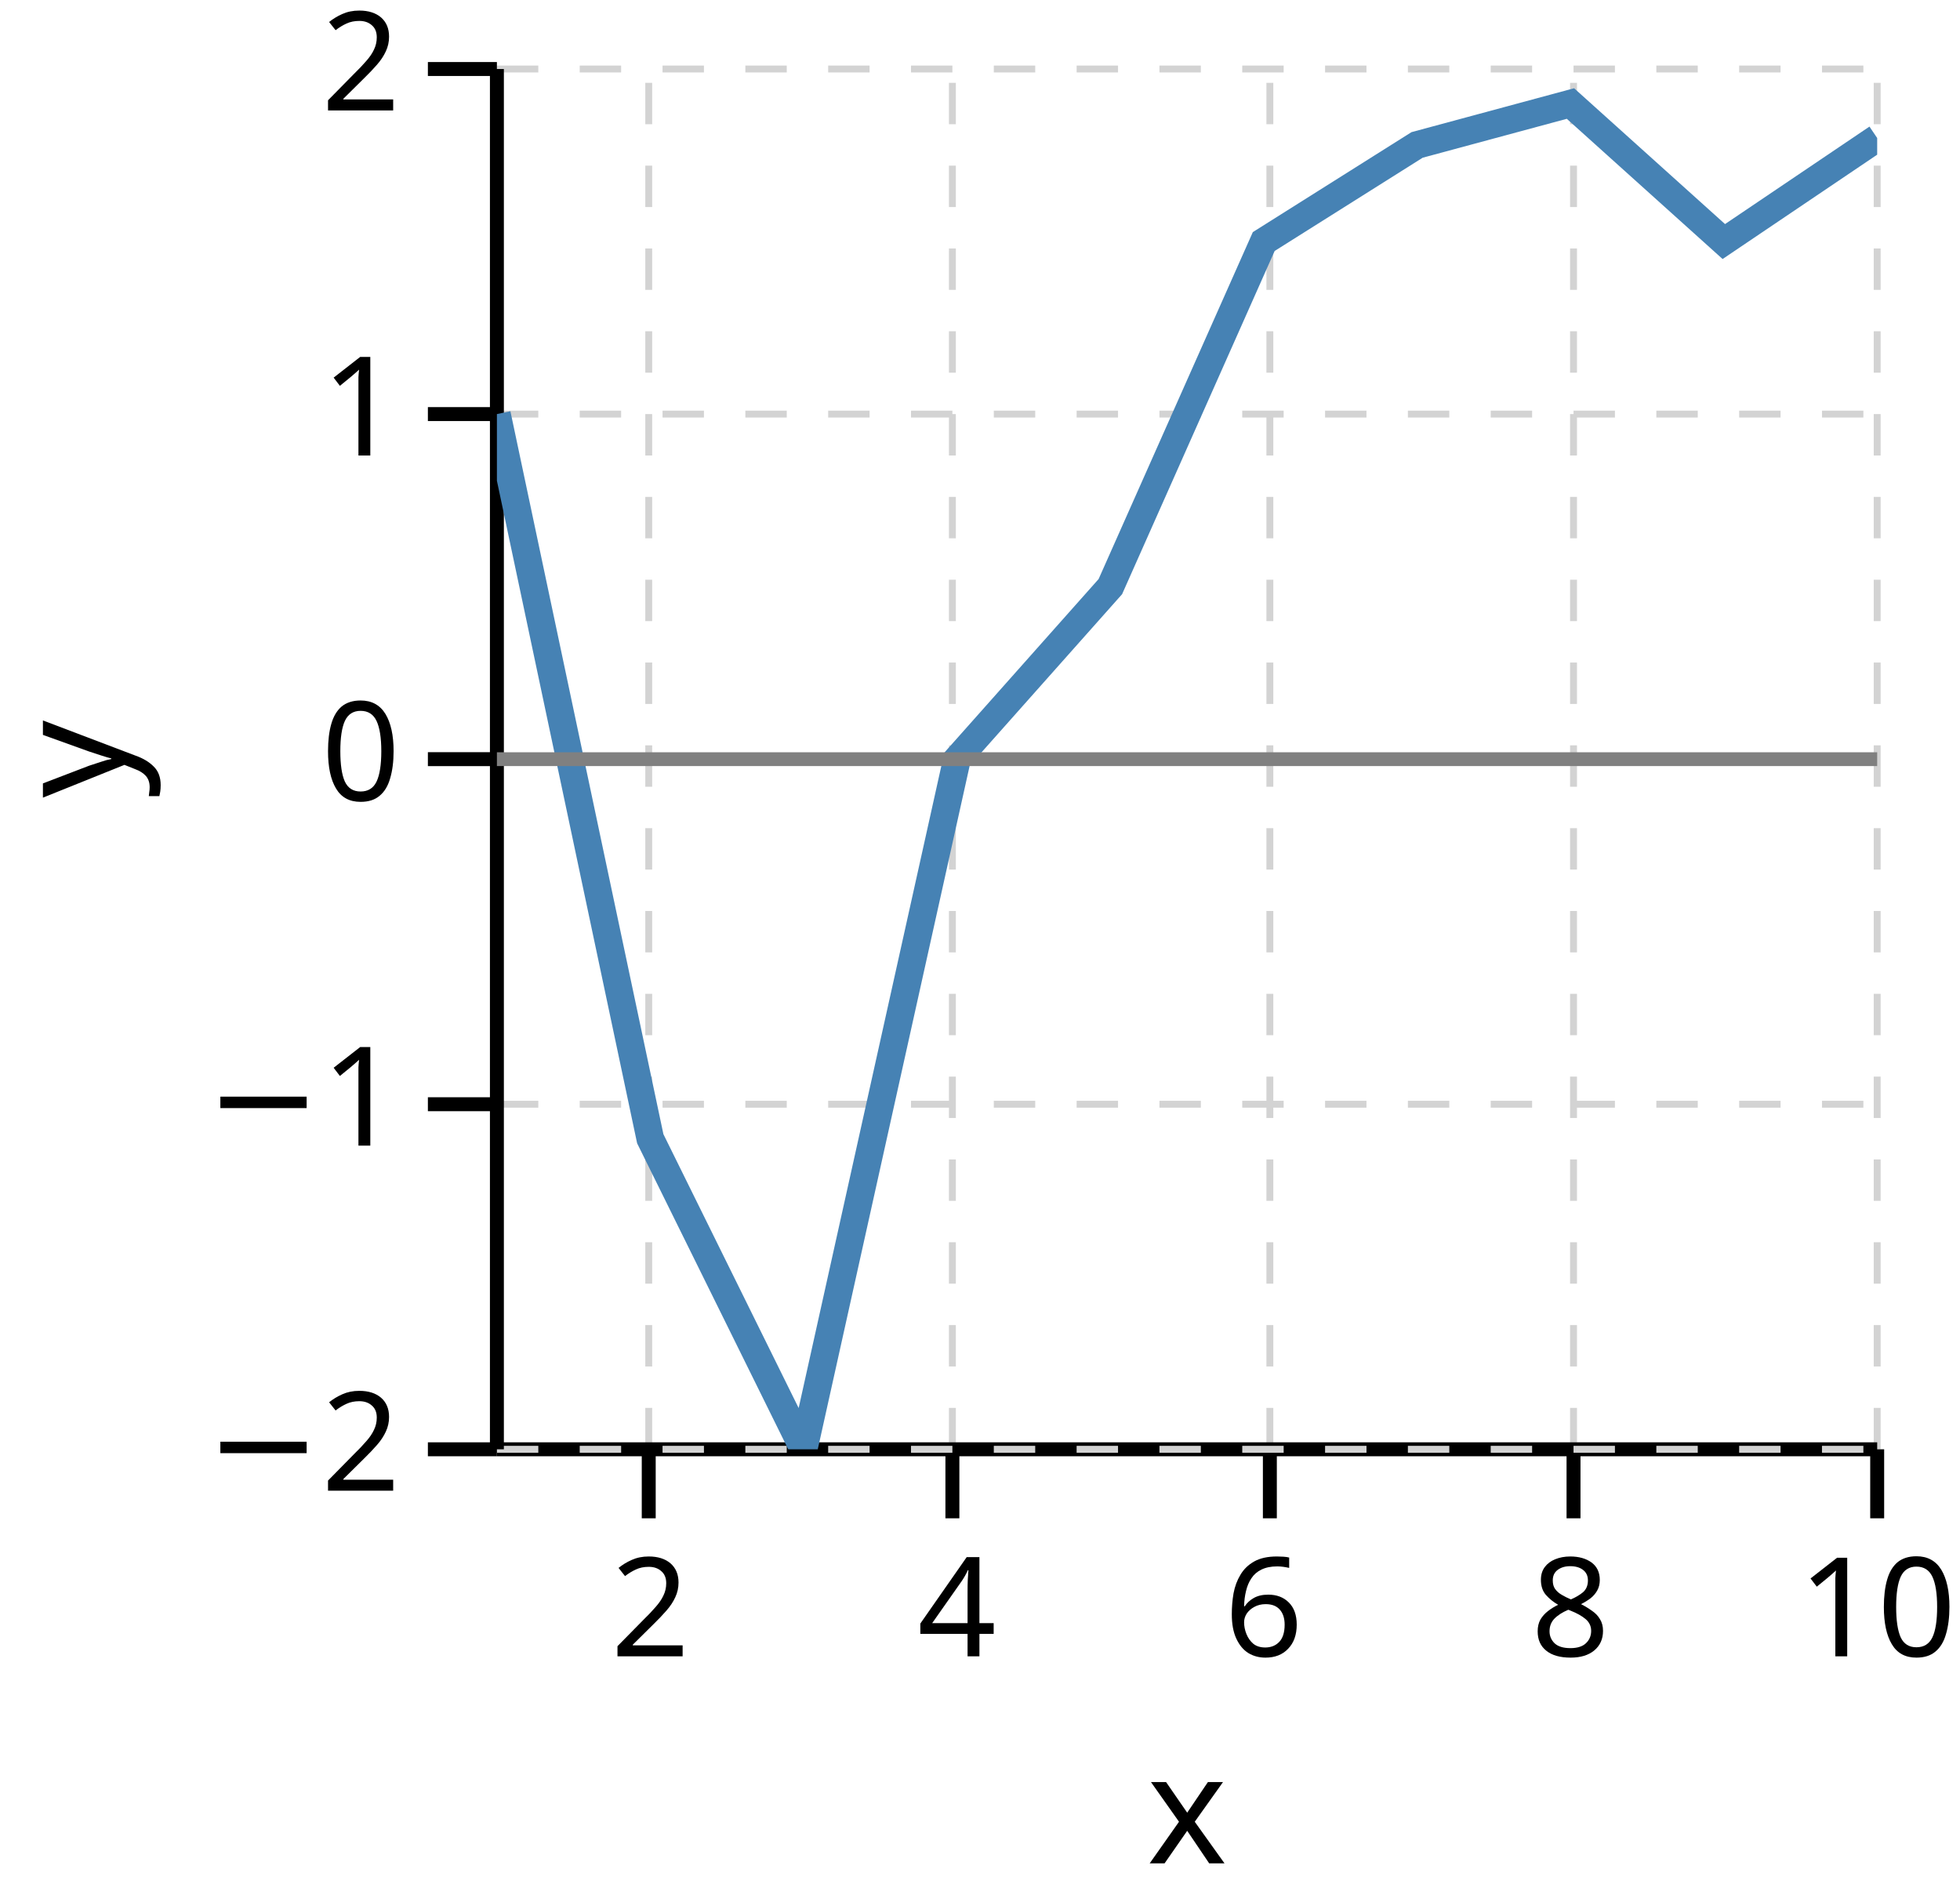
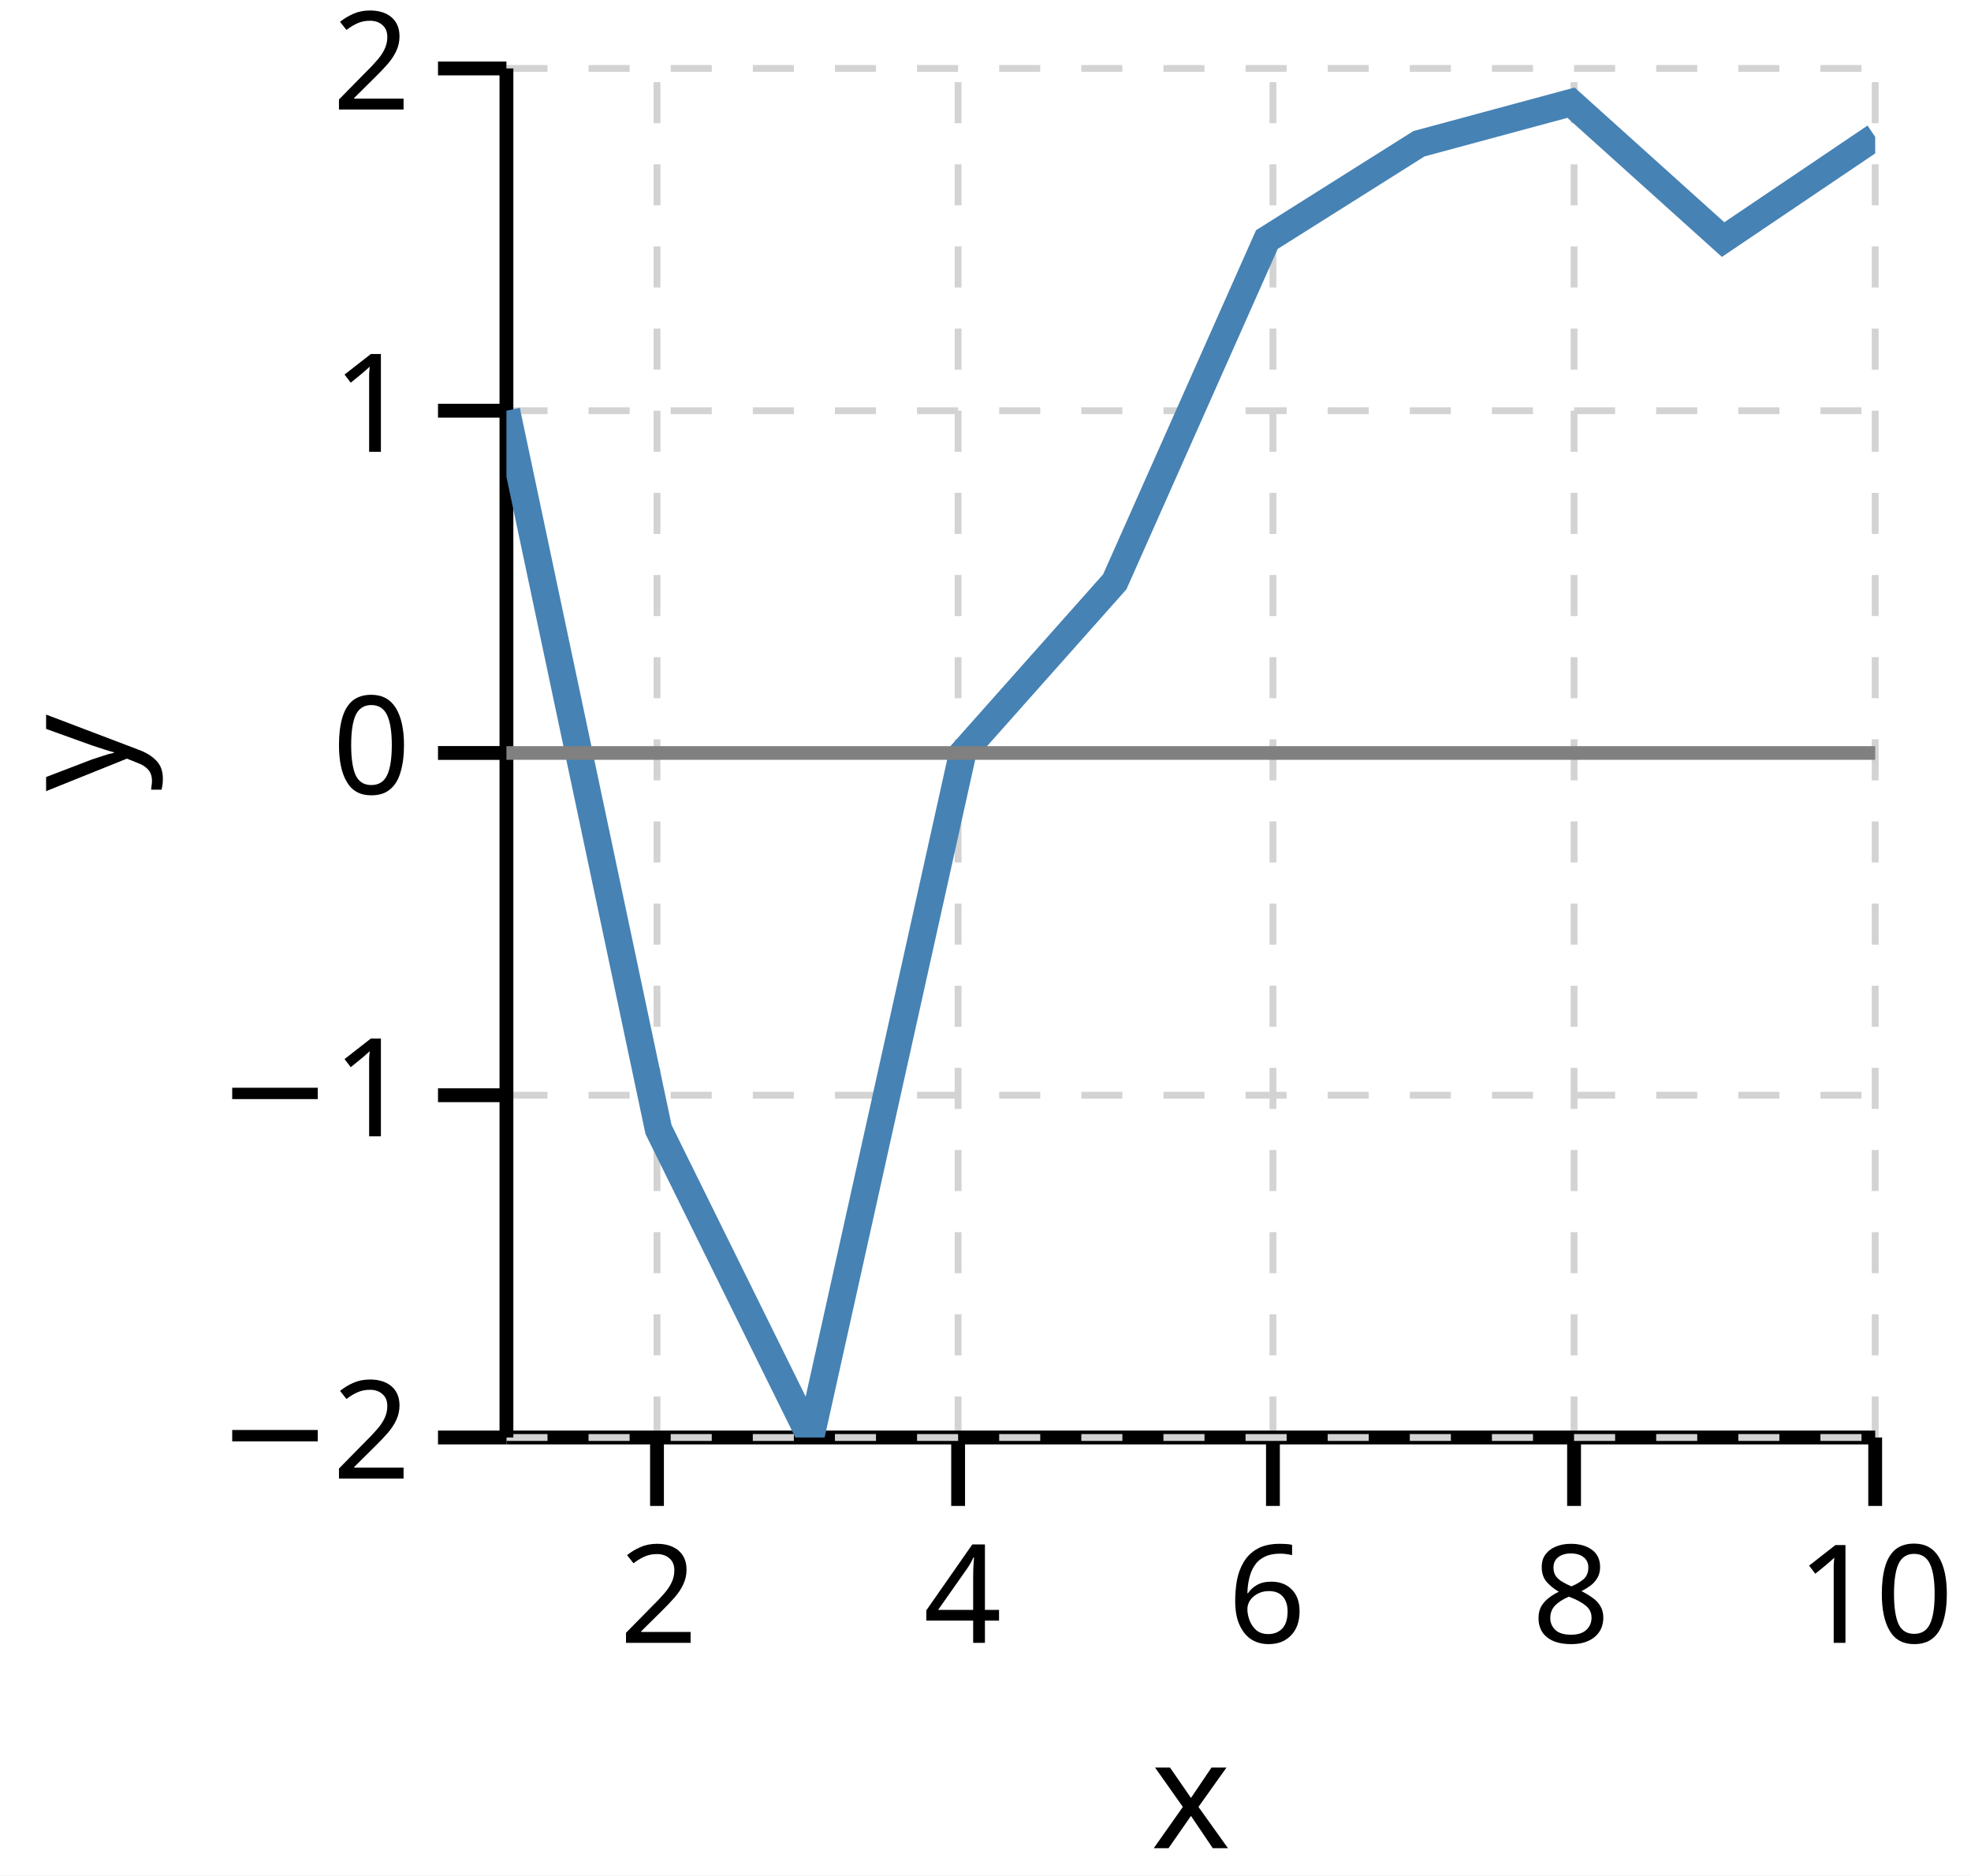
- <svg xmlns="http://www.w3.org/2000/svg" version="1.1" class="marks" width="142" height="137" viewBox="0 0 142 137">
-   <rect width="142" height="137" fill="white" />
-   <g fill="none" stroke-miterlimit="10" transform="translate(36,5)">
+ <svg xmlns="http://www.w3.org/2000/svg" version="1.1" class="marks" width="144" height="137" viewBox="0 0 144 137">
+   <rect width="144" height="137" fill="white" />
+   <g fill="none" stroke-miterlimit="10" transform="translate(37,5)">
    <g class="mark-group role-frame root" role="graphics-object" aria-roledescription="group mark container">
      <g transform="translate(0,0)">
        <path class="background" aria-hidden="true" d="M0,0h100v100h-100Z" />
        <g>
          <g class="mark-group role-axis" role="graphics-symbol" aria-roledescription="axis" aria-label="X-axis titled 'x' for a linear scale with values from 1 to 10">
            <g transform="translate(0,100)">
              <path class="background" aria-hidden="true" d="M0,0h0v0h0Z" pointer-events="none" />
              <g>
                <g class="mark-rule role-axis-grid" pointer-events="none">
                  <line transform="translate(11,0)" x2="0" y2="-100" stroke="lightgray" stroke-width="0.5" stroke-dasharray="3" opacity="1" />
                  <line transform="translate(33,0)" x2="0" y2="-100" stroke="lightgray" stroke-width="0.5" stroke-dasharray="3" opacity="1" />
                  <line transform="translate(56,0)" x2="0" y2="-100" stroke="lightgray" stroke-width="0.5" stroke-dasharray="3" opacity="1" />
                  <line transform="translate(78,0)" x2="0" y2="-100" stroke="lightgray" stroke-width="0.5" stroke-dasharray="3" opacity="1" />
                  <line transform="translate(100,0)" x2="0" y2="-100" stroke="lightgray" stroke-width="0.5" stroke-dasharray="3" opacity="1" />
                </g>
                <g class="mark-rule role-axis-tick" pointer-events="none">
                  <line transform="translate(11,0)" x2="0" y2="5" stroke="black" stroke-width="1.01" opacity="1" />
                  <line transform="translate(33,0)" x2="0" y2="5" stroke="black" stroke-width="1.01" opacity="1" />
                  <line transform="translate(56,0)" x2="0" y2="5" stroke="black" stroke-width="1.01" opacity="1" />
                  <line transform="translate(78,0)" x2="0" y2="5" stroke="black" stroke-width="1.01" opacity="1" />
                  <line transform="translate(100,0)" x2="0" y2="5" stroke="black" stroke-width="1.01" opacity="1" />
                </g>
                <g class="mark-text role-axis-label" pointer-events="none">
                  <text text-anchor="middle" transform="translate(11.11111,15)" font-family="sans-serif" font-size="10px" font-style="normal" font-weight="400" fill="black" opacity="1">2</text>
                  <text text-anchor="middle" transform="translate(33.33333,15)" font-family="sans-serif" font-size="10px" font-style="normal" font-weight="400" fill="black" opacity="1">4</text>
                  <text text-anchor="middle" transform="translate(55.55556,15)" font-family="sans-serif" font-size="10px" font-style="normal" font-weight="400" fill="black" opacity="1">6</text>
                  <text text-anchor="middle" transform="translate(77.77778,15)" font-family="sans-serif" font-size="10px" font-style="normal" font-weight="400" fill="black" opacity="1">8</text>
                  <text text-anchor="middle" transform="translate(100,15)" font-family="sans-serif" font-size="10px" font-style="normal" font-weight="400" fill="black" opacity="1">10</text>
                </g>
                <g class="mark-rule role-axis-domain" pointer-events="none">
                  <line transform="translate(0,0)" x2="100" y2="0" stroke="black" stroke-width="1.01" opacity="1" />
                </g>
                <g class="mark-text role-axis-title" pointer-events="none">
                  <text text-anchor="middle" transform="translate(50,30)" font-family="sans-serif" font-size="11px" font-style="normal" font-weight="400" fill="black" opacity="1">x</text>
                </g>
              </g>
              <path class="foreground" aria-hidden="true" d="" pointer-events="none" display="none" />
            </g>
          </g>
          <g class="mark-group role-axis" role="graphics-symbol" aria-roledescription="axis" aria-label="Y-axis titled 'y' for a linear scale with values from −2 to 2">
            <g transform="translate(0,0)">
              <path class="background" aria-hidden="true" d="M0,0h0v0h0Z" pointer-events="none" />
              <g>
                <g class="mark-rule role-axis-grid" pointer-events="none">
                  <line transform="translate(0,100)" x2="100" y2="0" stroke="lightgray" stroke-width="0.5" stroke-dasharray="3" opacity="1" />
                  <line transform="translate(0,75)" x2="100" y2="0" stroke="lightgray" stroke-width="0.5" stroke-dasharray="3" opacity="1" />
                  <line transform="translate(0,50)" x2="100" y2="0" stroke="lightgray" stroke-width="0.5" stroke-dasharray="3" opacity="1" />
                  <line transform="translate(0,25)" x2="100" y2="0" stroke="lightgray" stroke-width="0.5" stroke-dasharray="3" opacity="1" />
                  <line transform="translate(0,0)" x2="100" y2="0" stroke="lightgray" stroke-width="0.5" stroke-dasharray="3" opacity="1" />
                </g>
                <g class="mark-rule role-axis-tick" pointer-events="none">
                  <line transform="translate(0,100)" x2="-5" y2="0" stroke="black" stroke-width="1.01" opacity="1" />
                  <line transform="translate(0,75)" x2="-5" y2="0" stroke="black" stroke-width="1.01" opacity="1" />
                  <line transform="translate(0,50)" x2="-5" y2="0" stroke="black" stroke-width="1.01" opacity="1" />
                  <line transform="translate(0,25)" x2="-5" y2="0" stroke="black" stroke-width="1.01" opacity="1" />
                  <line transform="translate(0,0)" x2="-5" y2="0" stroke="black" stroke-width="1.01" opacity="1" />
                </g>
                <g class="mark-text role-axis-label" pointer-events="none">
                  <text text-anchor="end" transform="translate(-7,103)" font-family="sans-serif" font-size="10px" font-style="normal" font-weight="400" fill="black" opacity="1">−2</text>
                  <text text-anchor="end" transform="translate(-7,78)" font-family="sans-serif" font-size="10px" font-style="normal" font-weight="400" fill="black" opacity="1">−1</text>
                  <text text-anchor="end" transform="translate(-7,53)" font-family="sans-serif" font-size="10px" font-style="normal" font-weight="400" fill="black" opacity="1">0</text>
                  <text text-anchor="end" transform="translate(-7,28)" font-family="sans-serif" font-size="10px" font-style="normal" font-weight="400" fill="black" opacity="1">1</text>
                  <text text-anchor="end" transform="translate(-7,3)" font-family="sans-serif" font-size="10px" font-style="normal" font-weight="400" fill="black" opacity="1">2</text>
                </g>
                <g class="mark-rule role-axis-domain" pointer-events="none">
                  <line transform="translate(0,100)" x2="0" y2="-100" stroke="black" stroke-width="1.01" opacity="1" />
                </g>
                <g class="mark-text role-axis-title" pointer-events="none">
-                   <text text-anchor="middle" transform="translate(-25,50) rotate(-90) translate(0,-2)" font-family="sans-serif" font-size="11px" font-style="normal" font-weight="400" fill="black" opacity="1">y</text>
+                   <text text-anchor="middle" transform="translate(-25.74121,50) rotate(-90) translate(0,-2)" font-family="sans-serif" font-size="11px" font-style="normal" font-weight="400" fill="black" opacity="1">y</text>
                </g>
              </g>
              <path class="foreground" aria-hidden="true" d="" pointer-events="none" display="none" />
            </g>
          </g>
          <g class="mark-group role-scope" clip-path="url(#clip1)" role="graphics-object" aria-roledescription="group mark container">
            <g transform="translate(0,0)">
              <path class="background" aria-hidden="true" d="M0,0h0v0h0Z" />
              <g>
                <g class="mark-line role-mark" role="graphics-symbol" aria-roledescription="line mark container">
                  <path d="M0,25L11.111,77.5L22.222,100L33.333,50L44.444,37.5L55.556,12.5L66.667,5.5L77.778,2.5L88.889,12.5L100,5" stroke="#4682b4" stroke-width="2" stroke-dasharray="0" opacity="1" />
                </g>
              </g>
              <path class="foreground" aria-hidden="true" d="" display="none" />
            </g>
          </g>
          <g class="mark-rule role-mark" clip-path="url(#clip2)" role="graphics-symbol" aria-roledescription="rule mark container">
            <line transform="translate(0,50)" x2="100" y2="0" stroke="grey" stroke-width="1" stroke-dasharray="0" opacity="1" />
          </g>
        </g>
        <path class="foreground" aria-hidden="true" d="" display="none" />
      </g>
    </g>
  </g>
  <defs>
    <clipPath id="clip1">
      <rect x="0" y="0" width="100" height="100" />
    </clipPath>
    <clipPath id="clip2">
      <rect x="0" y="0" width="100" height="100" />
    </clipPath>
  </defs>
</svg>
